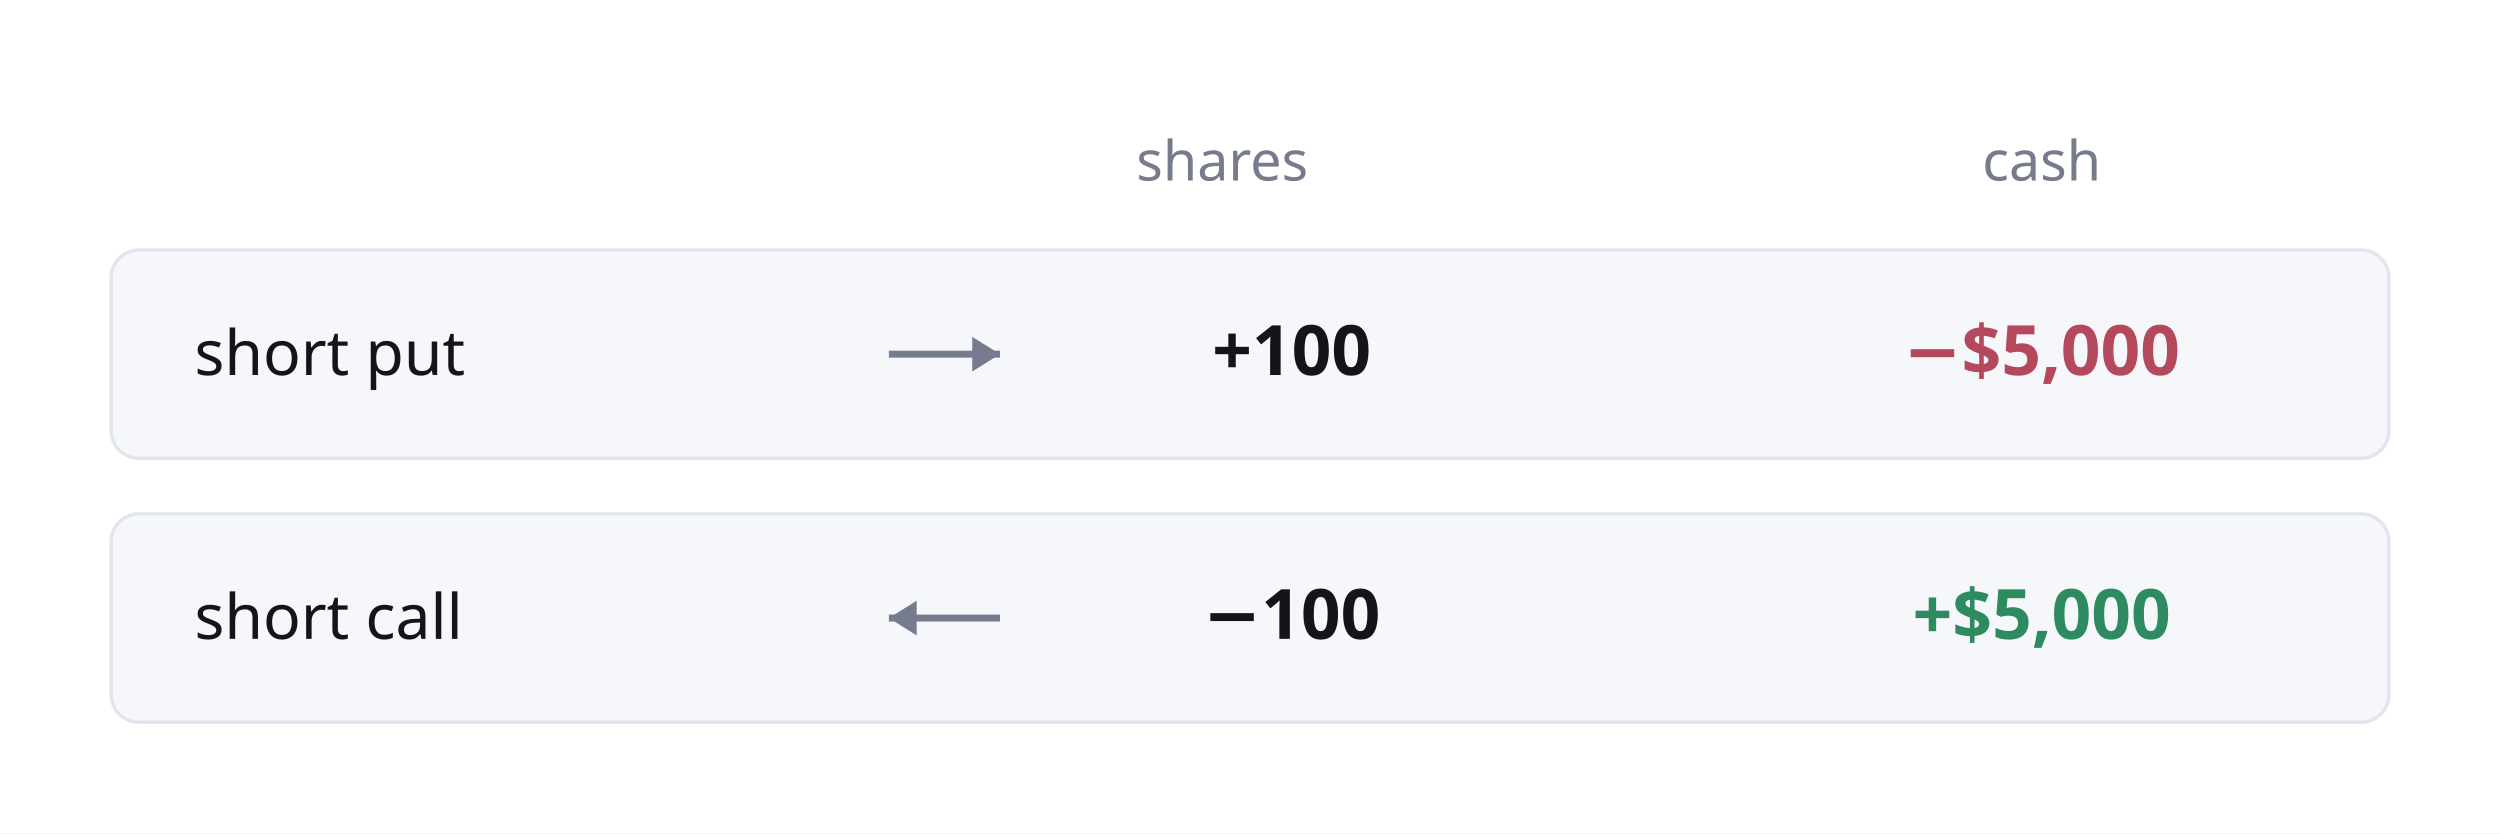
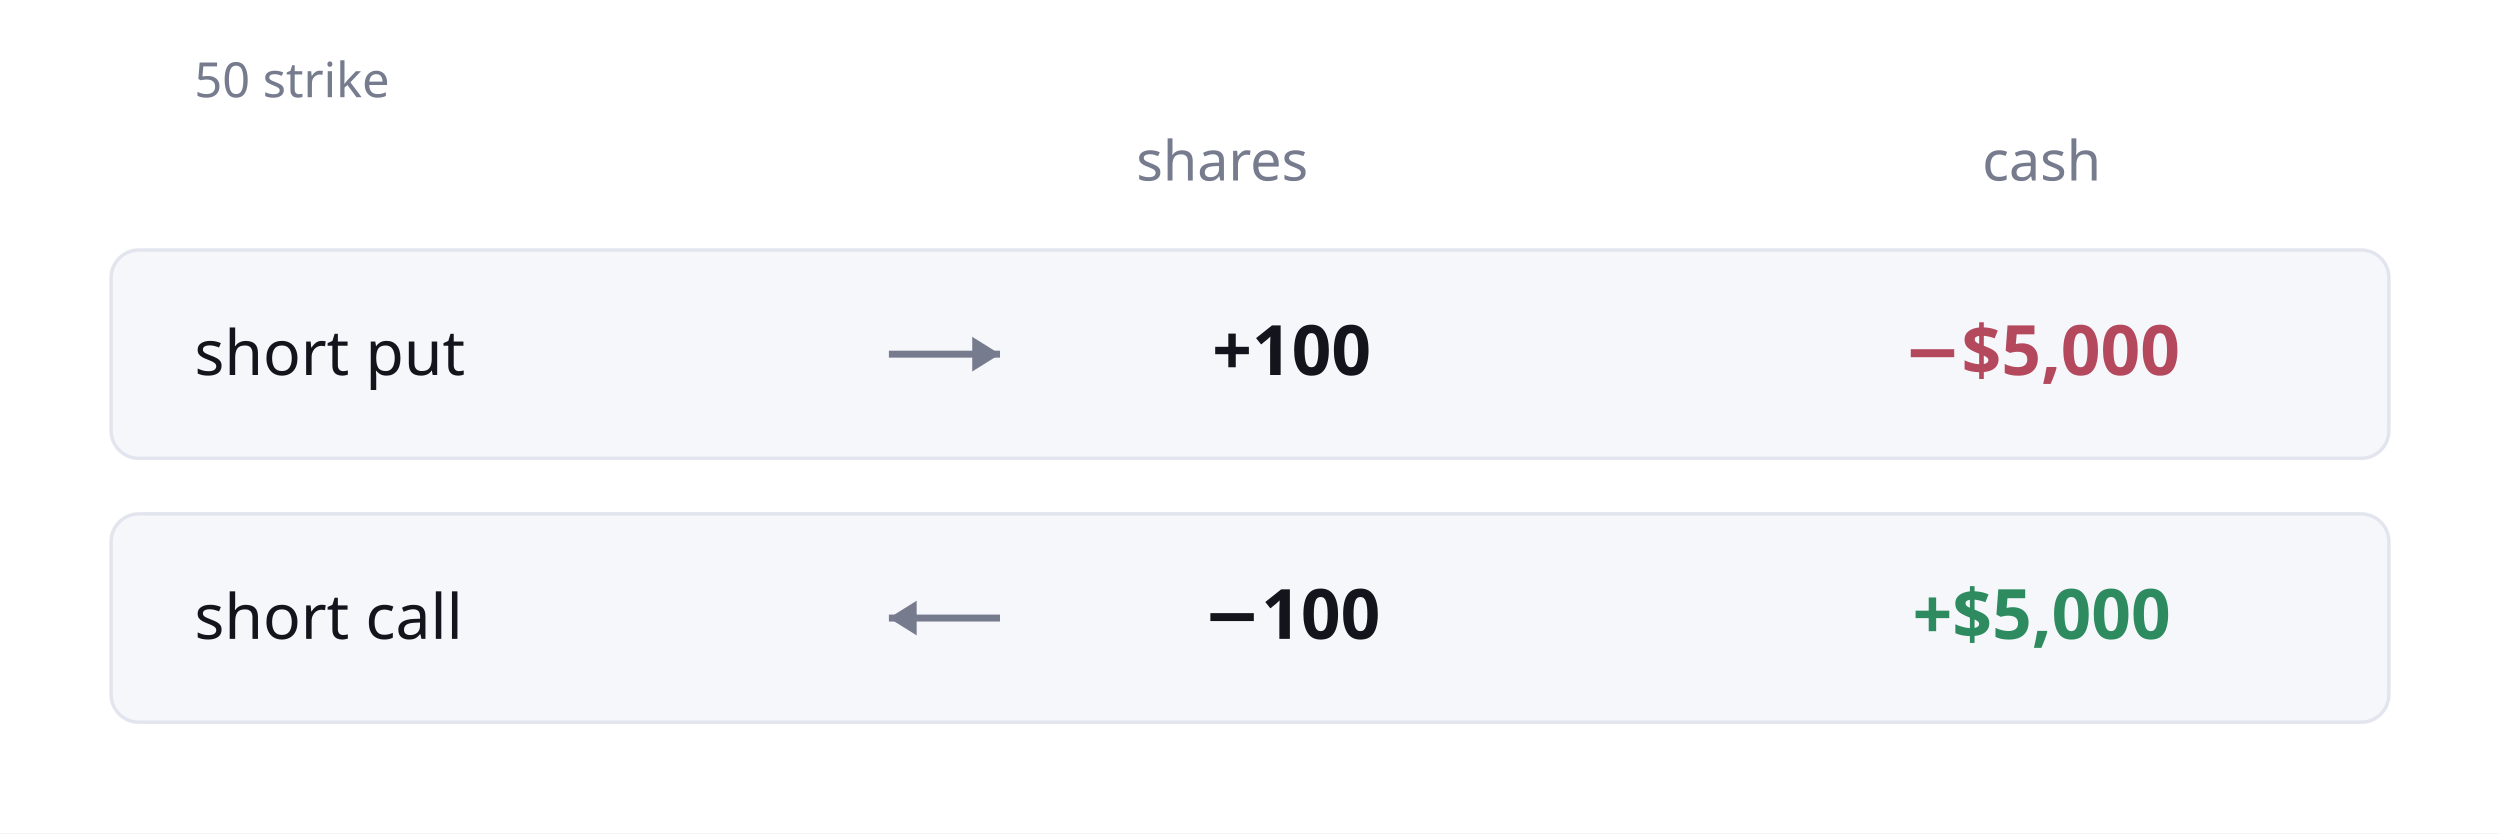
<svg xmlns="http://www.w3.org/2000/svg" viewBox="0 0 720 240" font-family="'IBM Plex Sans', system-ui, sans-serif" role="img" aria-label="Two rows showing which way shares and cash move when a short option is assigned, using a hypothetical 50 strike. An assigned short put takes in one hundred shares and pays out five thousand dollars of cash. An assigned short call delivers one hundred shares out and takes in five thousand dollars of cash. The share movement and the cash movement always point in opposite directions, and the strike sets the amount in both cases.">
  <rect width="720" height="240" fill="#FFFFFF" />
+   <text x="56" y="28" font-size="14" fill="#767B8E">50 strike</text>
  <text x="352" y="52" font-size="16" text-anchor="middle" fill="#767B8E">shares</text>
  <text x="588" y="52" font-size="16" text-anchor="middle" fill="#767B8E">cash</text>
  <rect x="32" y="72" width="656" height="60" rx="8" fill="#F6F7FB" stroke="#E2E5EE" />
  <text x="56" y="108" font-size="18" fill="#14151C">short put</text>
  <path d="M256 102 L288 102" stroke="#767B8E" stroke-width="2" />
  <path d="M288 102 L280 97 L280 107 Z" fill="#767B8E" />
  <text x="372" y="108" font-size="20" font-weight="600" text-anchor="middle" fill="#14151C">+100</text>
  <text x="588" y="108" font-size="20" font-weight="600" text-anchor="middle" fill="#B4485C">−$5,000</text>
  <rect x="32" y="148" width="656" height="60" rx="8" fill="#F6F7FB" stroke="#E2E5EE" />
  <text x="56" y="184" font-size="18" fill="#14151C">short call</text>
  <path d="M288 178 L256 178" stroke="#767B8E" stroke-width="2" />
  <path d="M256 178 L264 173 L264 183 Z" fill="#767B8E" />
  <text x="372" y="184" font-size="20" font-weight="600" text-anchor="middle" fill="#14151C">−100</text>
  <text x="588" y="184" font-size="20" font-weight="600" text-anchor="middle" fill="#2E8B5F">+$5,000</text>
</svg>
